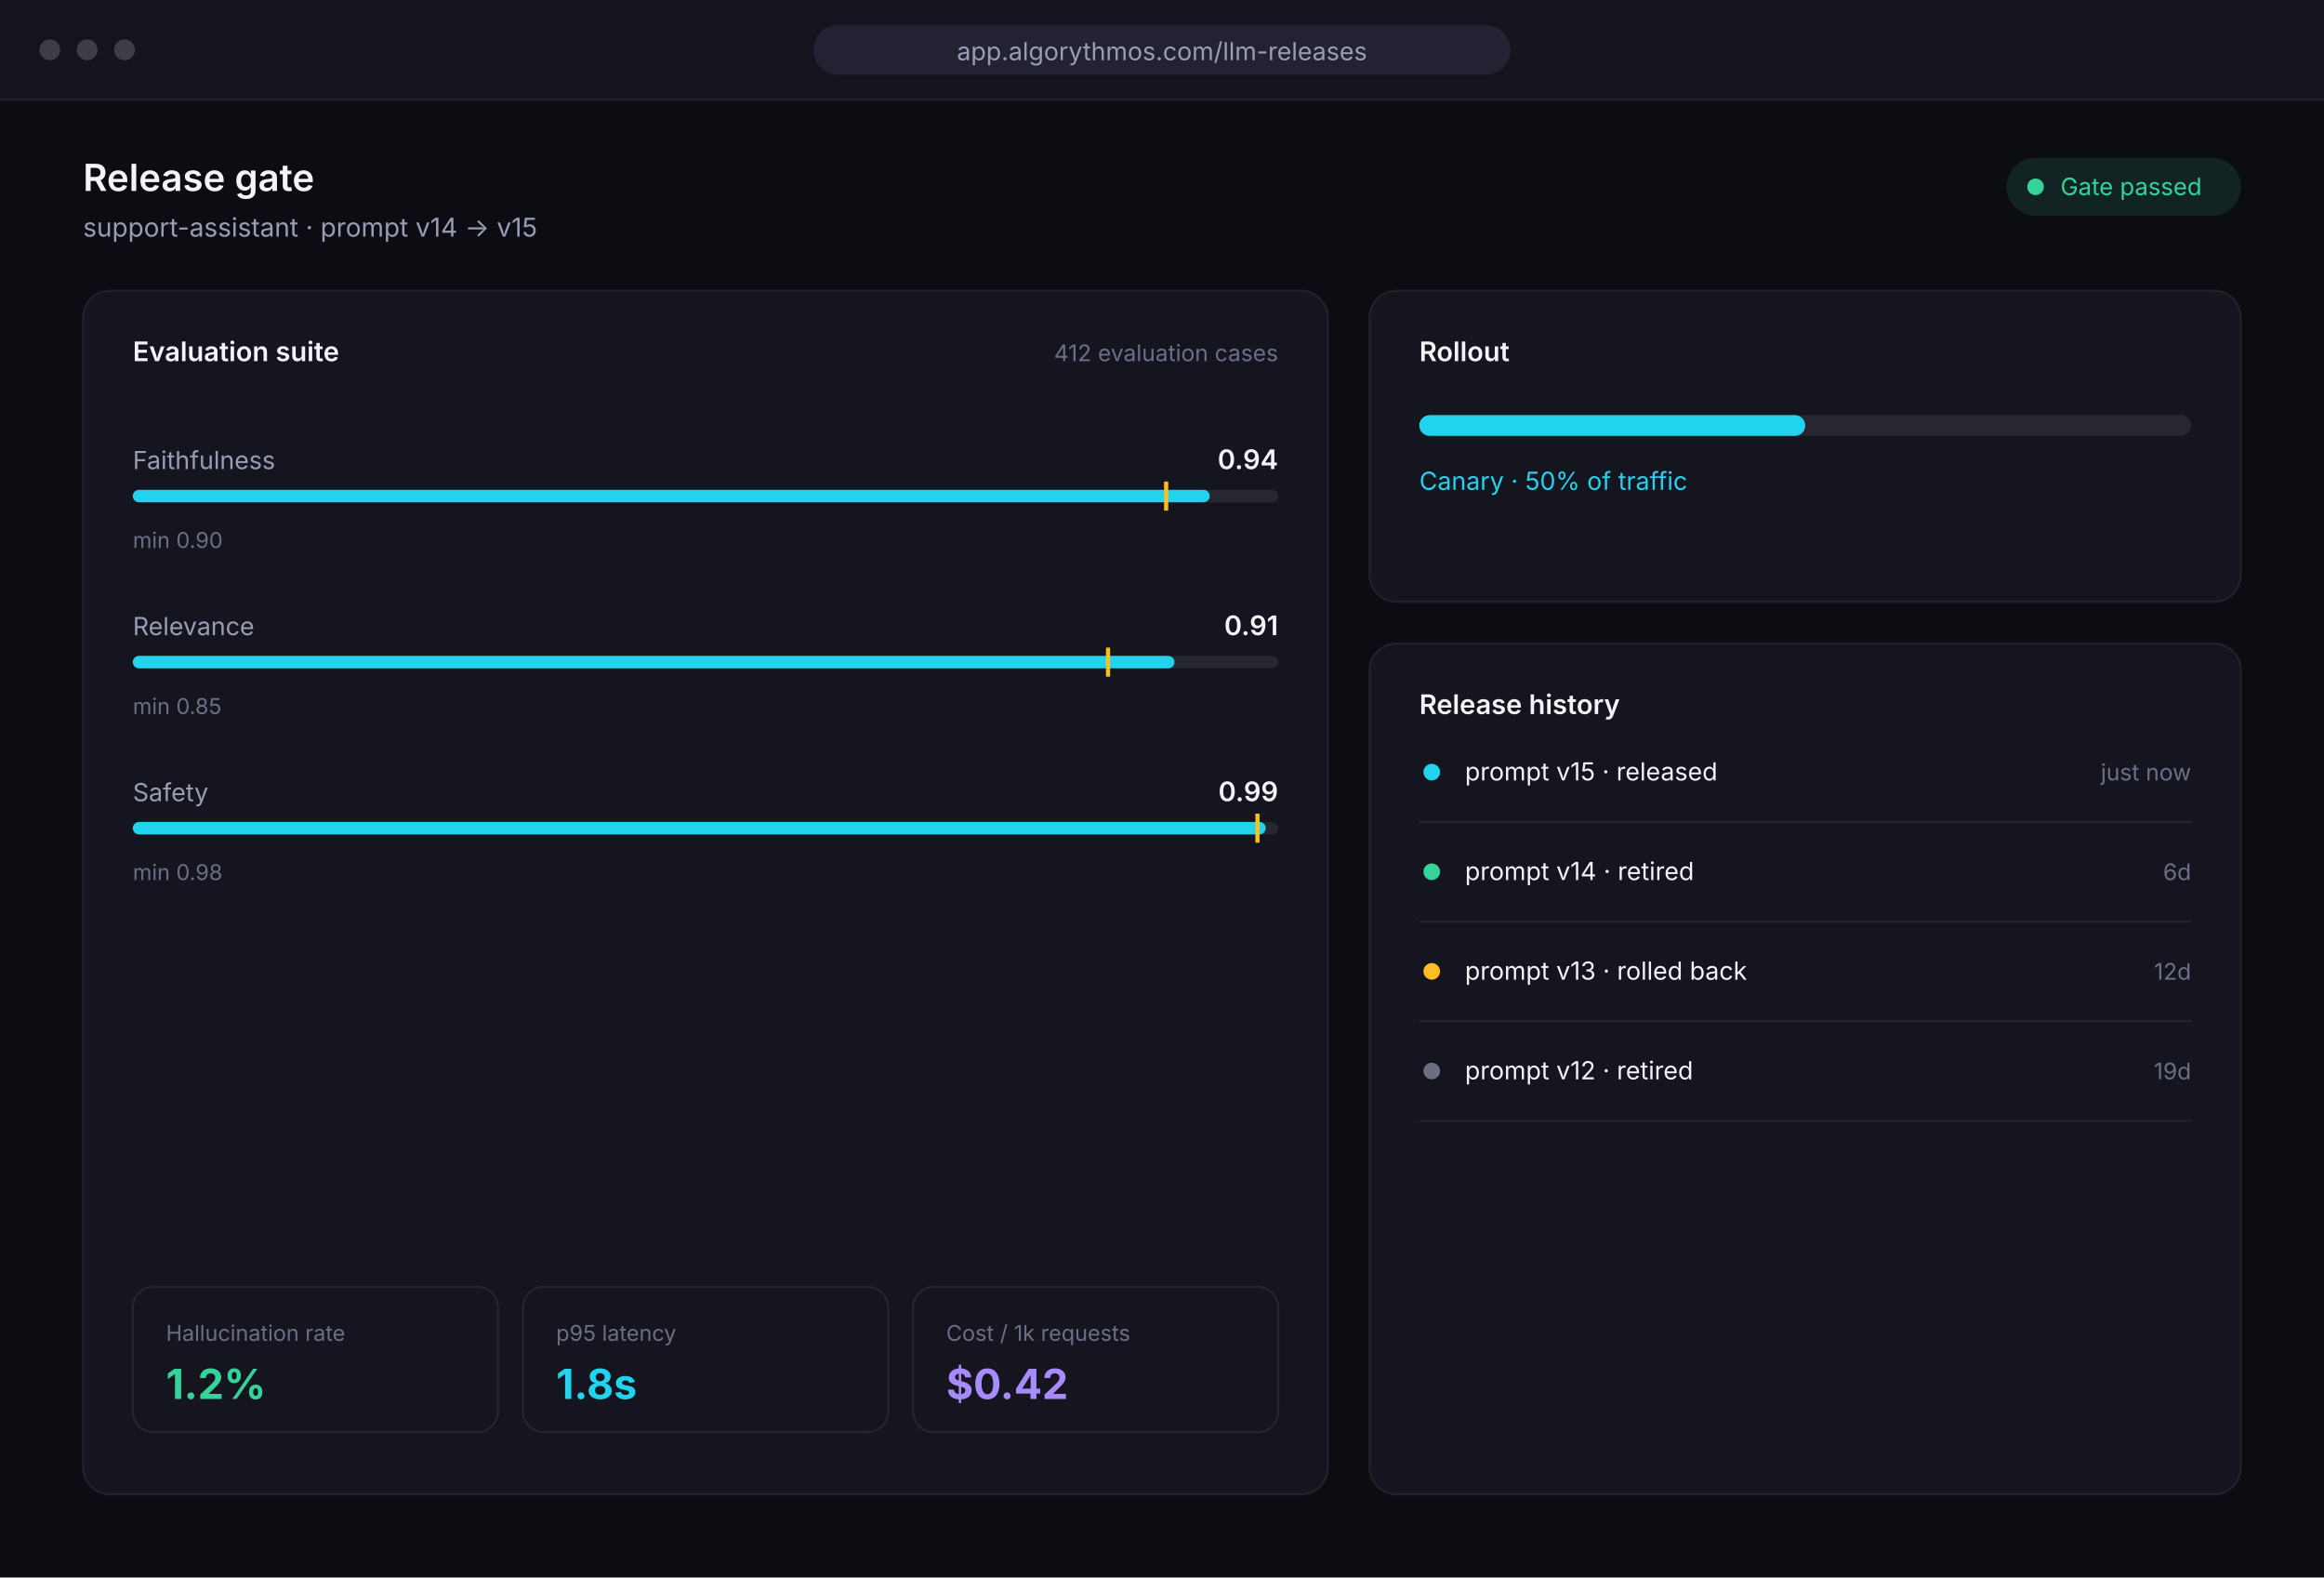
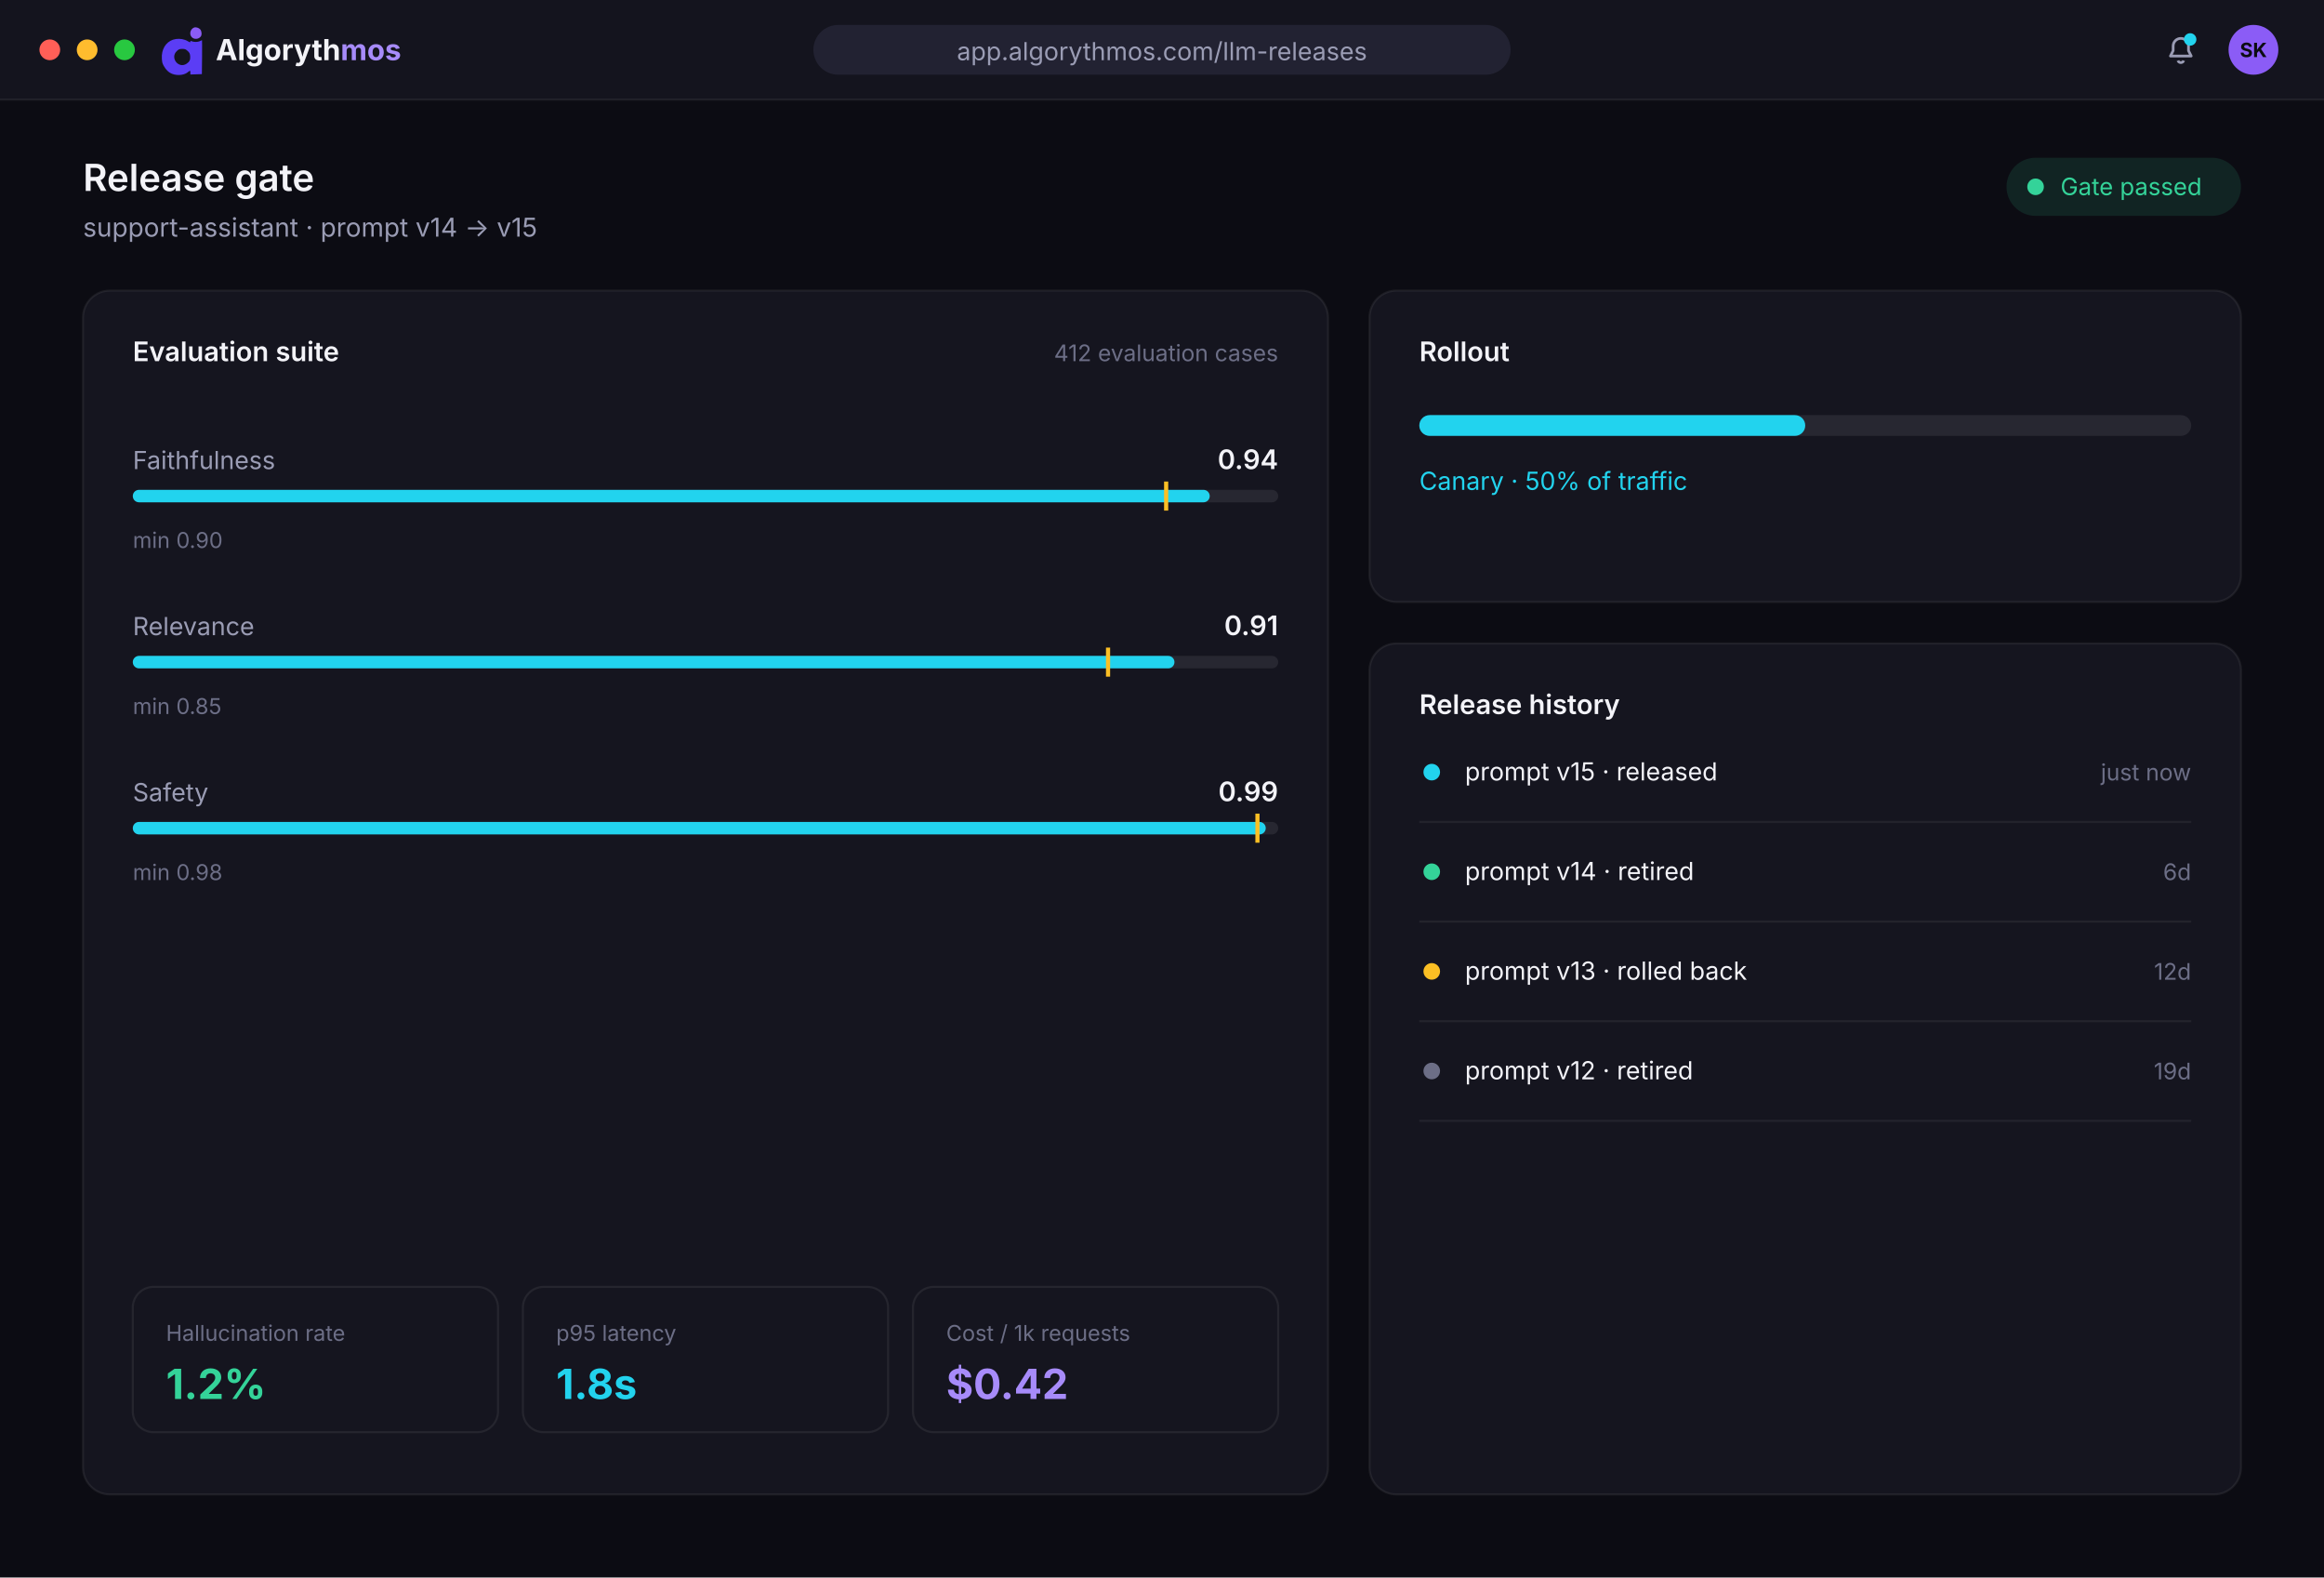
<svg xmlns="http://www.w3.org/2000/svg" viewBox="0 0 1120 760" width="1120" height="760" role="img" aria-label="LLMOps release console">
  <defs>
    <style>text{font-family:'Inter',system-ui,-apple-system,Segoe UI,sans-serif;}.h{fill:#f3f3f8;}.m{fill:#9a9cb4;}.s{fill:#6c6e86;}.mono{font-family:ui-monospace,Menlo,monospace;}</style>
  </defs>
  <rect width="1120" height="760" fill="#0c0c13" />
  <rect width="1120" height="48" fill="#14141e" />
  <line x1="0" y1="48" x2="1120" y2="48" stroke="#ffffff" stroke-opacity="0.07" />
-   <circle cx="24" cy="24" r="5" fill="#ffffff" fill-opacity="0.18" />
-   <circle cx="42" cy="24" r="5" fill="#ffffff" fill-opacity="0.18" />
-   <circle cx="60" cy="24" r="5" fill="#ffffff" fill-opacity="0.18" />
+   <circle cx="24" cy="24" r="5" fill="#ff5f57" />
+   <circle cx="42" cy="24" r="5" fill="#febc2e" />
+   <circle cx="60" cy="24" r="5" fill="#28c840" />
+   <g transform="translate(65.04 50.86) scale(0.03 -0.03)">
+     <path fill="#8b5cf6" d="M950 1253c-64-25-83-113-34-158 40-37 107-30 141 14 21 27 16 87-9 115-23 26-70 40-98 29z" />
+     <path fill="#5b3df5" d="M659 1069c-130-19-217-122-227-264-2-38 1-89 7-112 17-62 70-134 123-166 83-52 220-47 286 8 38 32 42 31 42-5v-31l93 3 92 3 3 273c1 149 1 272-1 272-2 0-18-7-36-16-32-16-97-16-133 0-13 6-18 4-18-8 0-14-7-13-44 9-52 31-123 43-187 34zm187-192c31-28 37-41 41-83 5-59-10-90-56-121-132-89-274 97-157 204 30 28 43 33 86 33 43 0 56-5 86-33z" />
+   </g>
+   <text x="104" y="29" font-size="14" font-weight="700" class="h">Algoryth<tspan fill="#a78bfa">mos</tspan>
+   </text>
+   <rect x="404" y="23" width="7" height="5.5" rx="1.2" fill="#34d399" />
+   <path d="M405.5 23v-1.6a2 2 0 0 1 4 0v1.6" fill="none" stroke="#34d399" stroke-width="1.2" />
+   <path d="M1046 27h10l-1.3-2.6v-2.2a3.7 3.7 0 0 0-7.4 0v2.2zM1049.6 29.2a1.5 1.5 0 0 0 2.8 0" fill="none" stroke="#9a9cb4" stroke-width="1.3" stroke-linejoin="round" />
+   <circle cx="1055.5" cy="19" r="3" fill="#22d3ee" />
+   <circle cx="1086" cy="24" r="12" fill="#8b5cf6" />
+   <text x="1086" y="27.5" font-size="9.5" font-weight="700" text-anchor="middle" fill="#0c0c13">SK</text>
  <rect x="392" y="12" width="336" height="24" rx="12" fill="#222232" />
  <text x="560" y="29" font-size="12" text-anchor="middle" class="m">app.algorythmos.com/llm-releases</text>
  <text x="40" y="92" font-size="18" font-weight="600" class="h">Release gate</text>
  <text x="40" y="114" font-size="12.5" class="m">support-assistant · prompt v14 → v15</text>
  <rect x="967" y="76" width="113" height="28" rx="14" fill="#34d399" fill-opacity="0.12" />
  <circle cx="981" cy="90" r="4" fill="#34d399" />
  <text x="993" y="94" font-size="11.5" fill="#34d399">Gate passed</text>
  <rect x="40" y="140" width="600" height="580" rx="13" fill="#15151f" stroke="#ffffff" stroke-opacity="0.07" />
  <text x="64" y="174" font-size="13" font-weight="600" class="h">Evaluation suite</text>
  <text x="616" y="174" font-size="11" text-anchor="end" class="s">412 evaluation cases</text>
  <text x="64" y="226" font-size="12" class="m">Faithfulness</text>
  <text x="616" y="226" font-size="13" font-weight="600" text-anchor="end" class="h">0.94</text>
  <rect x="64" y="236" width="552" height="6" rx="3" fill="#ffffff" fill-opacity="0.08" />
  <rect x="64" y="236" width="519" height="6" rx="3" fill="#22d3ee" />
  <rect x="561" y="232" width="2" height="14" fill="#fbbf24" />
  <text x="64" y="264" font-size="10.5" class="s">min 0.90</text>
  <text x="64" y="306" font-size="12" class="m">Relevance</text>
  <text x="616" y="306" font-size="13" font-weight="600" text-anchor="end" class="h">0.91</text>
  <rect x="64" y="316" width="552" height="6" rx="3" fill="#ffffff" fill-opacity="0.08" />
  <rect x="64" y="316" width="502" height="6" rx="3" fill="#22d3ee" />
  <rect x="533" y="312" width="2" height="14" fill="#fbbf24" />
  <text x="64" y="344" font-size="10.5" class="s">min 0.85</text>
  <text x="64" y="386" font-size="12" class="m">Safety</text>
  <text x="616" y="386" font-size="13" font-weight="600" text-anchor="end" class="h">0.99</text>
  <rect x="64" y="396" width="552" height="6" rx="3" fill="#ffffff" fill-opacity="0.08" />
  <rect x="64" y="396" width="546" height="6" rx="3" fill="#22d3ee" />
  <rect x="605" y="392" width="2" height="14" fill="#fbbf24" />
  <text x="64" y="424" font-size="10.5" class="s">min 0.98</text>
  <rect x="64" y="620" width="176" height="70" rx="10" fill="#15151f" stroke="#ffffff" stroke-opacity="0.07" />
  <text x="80" y="646" font-size="10.5" class="s">Hallucination rate</text>
  <text x="80" y="674" font-size="20" font-weight="700" fill="#34d399">1.2%</text>
  <rect x="252" y="620" width="176" height="70" rx="10" fill="#15151f" stroke="#ffffff" stroke-opacity="0.07" />
  <text x="268" y="646" font-size="10.5" class="s">p95 latency</text>
  <text x="268" y="674" font-size="20" font-weight="700" fill="#22d3ee">1.8s</text>
  <rect x="440" y="620" width="176" height="70" rx="10" fill="#15151f" stroke="#ffffff" stroke-opacity="0.07" />
  <text x="456" y="646" font-size="10.5" class="s">Cost / 1k requests</text>
  <text x="456" y="674" font-size="20" font-weight="700" fill="#a78bfa">$0.42</text>
  <rect x="660" y="140" width="420" height="150" rx="13" fill="#15151f" stroke="#ffffff" stroke-opacity="0.07" />
  <text x="684" y="174" font-size="13" font-weight="600" class="h">Rollout</text>
  <rect x="684" y="200" width="372" height="10" rx="5" fill="#ffffff" fill-opacity="0.08" />
  <rect x="684" y="200" width="186" height="10" rx="5" fill="#22d3ee" />
  <text x="684" y="236" font-size="12" fill="#22d3ee">Canary · 50% of traffic</text>
  <rect x="660" y="310" width="420" height="410" rx="13" fill="#15151f" stroke="#ffffff" stroke-opacity="0.07" />
  <text x="684" y="344" font-size="13" font-weight="600" class="h">Release history</text>
  <circle cx="690" cy="372" r="4" fill="#22d3ee" />
  <text x="706" y="376" font-size="12" class="h">prompt v15 · released</text>
  <text x="1056" y="376" font-size="11" text-anchor="end" class="s">just now</text>
  <line x1="684" y1="396" x2="1056" y2="396" stroke="#ffffff" stroke-opacity="0.06" />
  <circle cx="690" cy="420" r="4" fill="#34d399" />
  <text x="706" y="424" font-size="12" class="h">prompt v14 · retired</text>
  <text x="1056" y="424" font-size="11" text-anchor="end" class="s">6d</text>
  <line x1="684" y1="444" x2="1056" y2="444" stroke="#ffffff" stroke-opacity="0.06" />
  <circle cx="690" cy="468" r="4" fill="#fbbf24" />
  <text x="706" y="472" font-size="12" class="h">prompt v13 · rolled back</text>
  <text x="1056" y="472" font-size="11" text-anchor="end" class="s">12d</text>
  <line x1="684" y1="492" x2="1056" y2="492" stroke="#ffffff" stroke-opacity="0.06" />
  <circle cx="690" cy="516" r="4" fill="#6c6e86" />
  <text x="706" y="520" font-size="12" class="h">prompt v12 · retired</text>
  <text x="1056" y="520" font-size="11" text-anchor="end" class="s">19d</text>
  <line x1="684" y1="540" x2="1056" y2="540" stroke="#ffffff" stroke-opacity="0.06" />
</svg>
